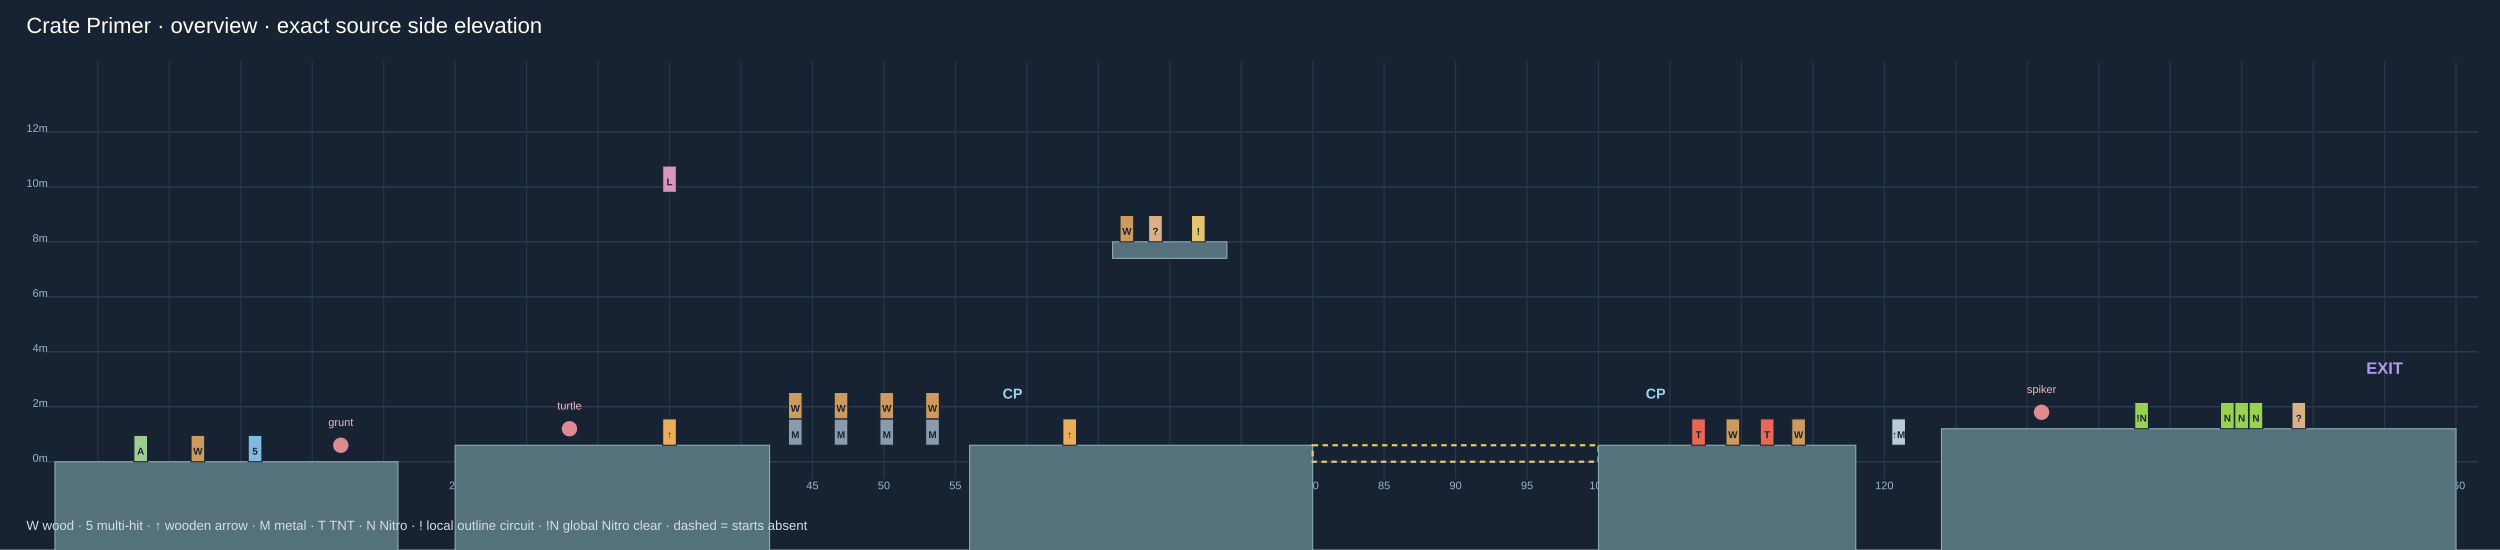
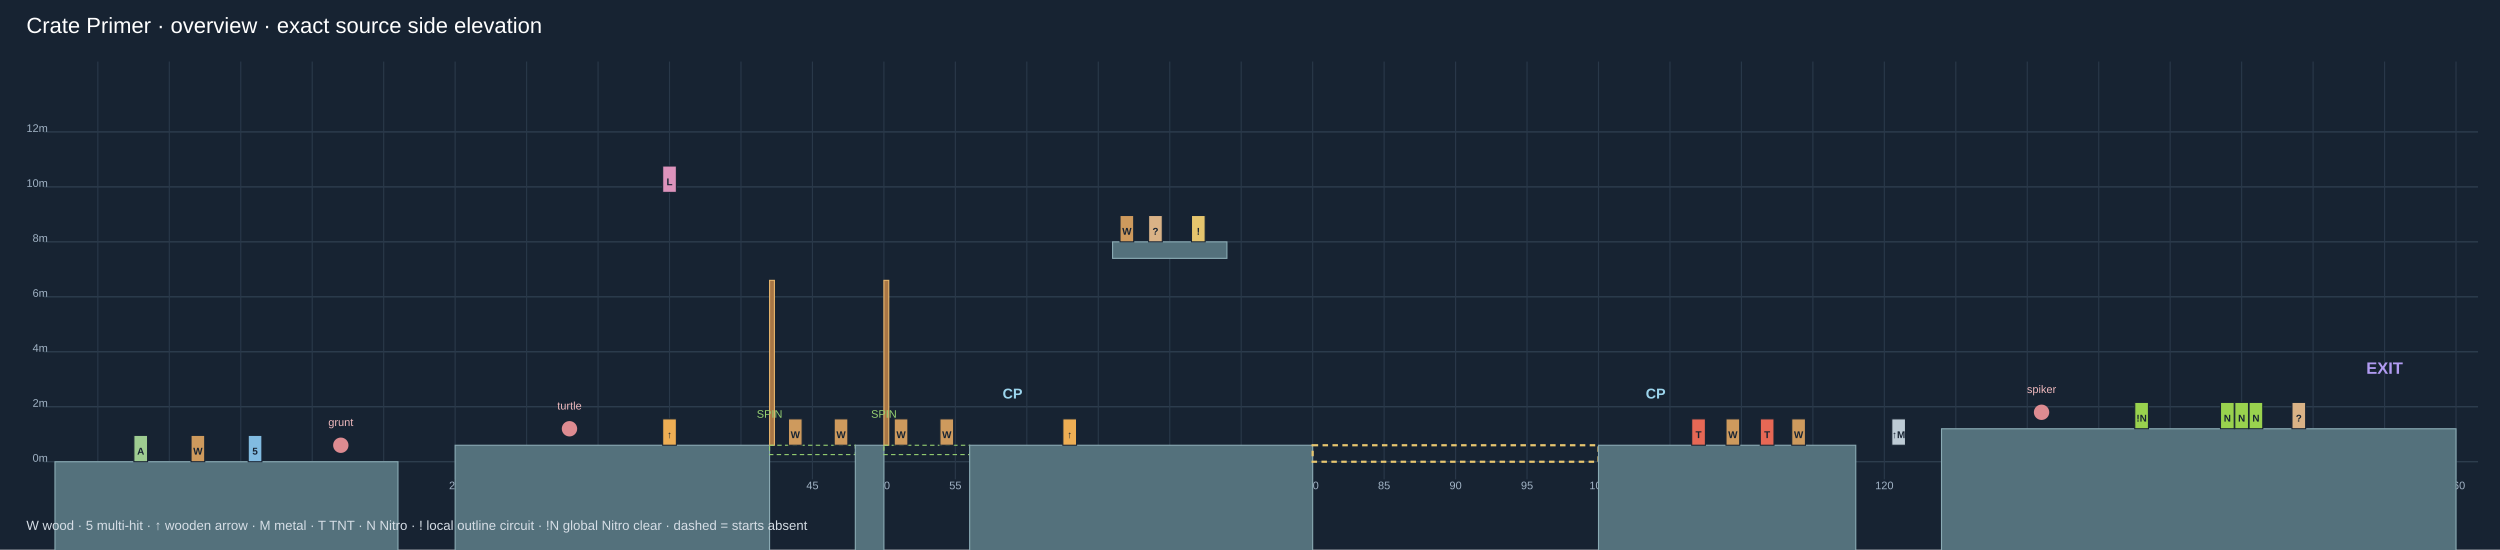
<svg xmlns="http://www.w3.org/2000/svg" width="2274" height="500" viewBox="0 0 2274 500">
  <g font-family="Arial,sans-serif">
    <rect width="100%" height="100%" fill="#172332" />
    <text x="24" y="30" font-size="20" fill="#fff">Crate Primer · overview · exact source side elevation</text>
    <path d="M40 420H2254" stroke="#324354" />
    <text x="43.5" y="420" fill="#a2b4c6" font-size="10" text-anchor="end">0m</text>
    <path d="M40 370H2254" stroke="#324354" />
    <text x="43.5" y="370" fill="#a2b4c6" font-size="10" text-anchor="end">2m</text>
    <path d="M40 320H2254" stroke="#324354" />
    <text x="43.5" y="320" fill="#a2b4c6" font-size="10" text-anchor="end">4m</text>
    <path d="M40 270H2254" stroke="#324354" />
    <text x="43.5" y="270" fill="#a2b4c6" font-size="10" text-anchor="end">6m</text>
    <path d="M40 220H2254" stroke="#324354" />
    <text x="43.5" y="220" fill="#a2b4c6" font-size="10" text-anchor="end">8m</text>
    <path d="M40 170H2254" stroke="#324354" />
    <text x="43.5" y="170" fill="#a2b4c6" font-size="10" text-anchor="end">10m</text>
    <path d="M40 120H2254" stroke="#324354" />
    <text x="43.5" y="120" fill="#a2b4c6" font-size="10" text-anchor="end">12m</text>
    <path d="M89 56V436" stroke="#293849" />
    <text x="89" y="445" fill="#a2b4c6" font-size="10" text-anchor="middle">-5</text>
    <path d="M154 56V436" stroke="#293849" />
    <text x="154" y="445" fill="#a2b4c6" font-size="10" text-anchor="middle">0</text>
    <path d="M219 56V436" stroke="#293849" />
    <text x="219" y="445" fill="#a2b4c6" font-size="10" text-anchor="middle">5</text>
    <path d="M284 56V436" stroke="#293849" />
    <text x="284" y="445" fill="#a2b4c6" font-size="10" text-anchor="middle">10</text>
    <path d="M349 56V436" stroke="#293849" />
    <text x="349" y="445" fill="#a2b4c6" font-size="10" text-anchor="middle">15</text>
    <path d="M414 56V436" stroke="#293849" />
    <text x="414" y="445" fill="#a2b4c6" font-size="10" text-anchor="middle">20</text>
    <path d="M479 56V436" stroke="#293849" />
    <text x="479" y="445" fill="#a2b4c6" font-size="10" text-anchor="middle">25</text>
    <path d="M544 56V436" stroke="#293849" />
    <text x="544" y="445" fill="#a2b4c6" font-size="10" text-anchor="middle">30</text>
    <path d="M609 56V436" stroke="#293849" />
    <text x="609" y="445" fill="#a2b4c6" font-size="10" text-anchor="middle">35</text>
    <path d="M674 56V436" stroke="#293849" />
    <text x="674" y="445" fill="#a2b4c6" font-size="10" text-anchor="middle">40</text>
    <path d="M739 56V436" stroke="#293849" />
    <text x="739" y="445" fill="#a2b4c6" font-size="10" text-anchor="middle">45</text>
    <path d="M804 56V436" stroke="#293849" />
    <text x="804" y="445" fill="#a2b4c6" font-size="10" text-anchor="middle">50</text>
    <path d="M869 56V436" stroke="#293849" />
    <text x="869" y="445" fill="#a2b4c6" font-size="10" text-anchor="middle">55</text>
    <path d="M934 56V436" stroke="#293849" />
    <text x="934" y="445" fill="#a2b4c6" font-size="10" text-anchor="middle">60</text>
    <path d="M999 56V436" stroke="#293849" />
    <text x="999" y="445" fill="#a2b4c6" font-size="10" text-anchor="middle">65</text>
    <path d="M1064 56V436" stroke="#293849" />
    <text x="1064" y="445" fill="#a2b4c6" font-size="10" text-anchor="middle">70</text>
    <path d="M1129 56V436" stroke="#293849" />
    <text x="1129" y="445" fill="#a2b4c6" font-size="10" text-anchor="middle">75</text>
    <path d="M1194 56V436" stroke="#293849" />
    <text x="1194" y="445" fill="#a2b4c6" font-size="10" text-anchor="middle">80</text>
    <path d="M1259 56V436" stroke="#293849" />
    <text x="1259" y="445" fill="#a2b4c6" font-size="10" text-anchor="middle">85</text>
    <path d="M1324 56V436" stroke="#293849" />
    <text x="1324" y="445" fill="#a2b4c6" font-size="10" text-anchor="middle">90</text>
    <path d="M1389 56V436" stroke="#293849" />
    <text x="1389" y="445" fill="#a2b4c6" font-size="10" text-anchor="middle">95</text>
    <path d="M1454 56V436" stroke="#293849" />
    <text x="1454" y="445" fill="#a2b4c6" font-size="10" text-anchor="middle">100</text>
    <path d="M1519 56V436" stroke="#293849" />
    <text x="1519" y="445" fill="#a2b4c6" font-size="10" text-anchor="middle">105</text>
    <path d="M1584 56V436" stroke="#293849" />
    <text x="1584" y="445" fill="#a2b4c6" font-size="10" text-anchor="middle">110</text>
    <path d="M1649 56V436" stroke="#293849" />
    <text x="1649" y="445" fill="#a2b4c6" font-size="10" text-anchor="middle">115</text>
    <path d="M1714 56V436" stroke="#293849" />
    <text x="1714" y="445" fill="#a2b4c6" font-size="10" text-anchor="middle">120</text>
    <path d="M1779 56V436" stroke="#293849" />
    <text x="1779" y="445" fill="#a2b4c6" font-size="10" text-anchor="middle">125</text>
    <path d="M1844 56V436" stroke="#293849" />
    <text x="1844" y="445" fill="#a2b4c6" font-size="10" text-anchor="middle">130</text>
    <path d="M1909 56V436" stroke="#293849" />
    <text x="1909" y="445" fill="#a2b4c6" font-size="10" text-anchor="middle">135</text>
    <path d="M1974 56V436" stroke="#293849" />
    <text x="1974" y="445" fill="#a2b4c6" font-size="10" text-anchor="middle">140</text>
    <path d="M2039 56V436" stroke="#293849" />
    <text x="2039" y="445" fill="#a2b4c6" font-size="10" text-anchor="middle">145</text>
    <path d="M2104 56V436" stroke="#293849" />
    <text x="2104" y="445" fill="#a2b4c6" font-size="10" text-anchor="middle">150</text>
    <path d="M2169 56V436" stroke="#293849" />
    <text x="2169" y="445" fill="#a2b4c6" font-size="10" text-anchor="middle">155</text>
    <path d="M2234 56V436" stroke="#293849" />
    <text x="2234" y="445" fill="#a2b4c6" font-size="10" text-anchor="middle">160</text>
    <rect x="50" y="420" width="312" height="150" fill="#54717c" stroke="#8aabb4" />
    <rect x="121.76" y="396" width="12.48" height="24" fill="#9ecc91" stroke="#172332" />
    <text x="128" y="413.5" font-size="9" font-weight="700" fill="#172332" text-anchor="middle">A</text>
    <rect x="173.76" y="396" width="12.48" height="24" fill="#ce9a5d" stroke="#172332" />
    <text x="180" y="413.5" font-size="9" font-weight="700" fill="#172332" text-anchor="middle">W</text>
    <rect x="225.76" y="396" width="12.48" height="24" fill="#81bbe1" stroke="#172332" />
    <text x="232" y="413.5" font-size="9" font-weight="700" fill="#172332" text-anchor="middle">5</text>
    <circle cx="310" cy="405" r="7" fill="#dd8b91" />
    <text x="310" y="387.5" font-size="10" fill="#efb9bd" text-anchor="middle">grunt</text>
    <rect x="414" y="405" width="286" height="165" fill="#54717c" stroke="#8aabb4" />
    <circle cx="518" cy="390" r="7" fill="#dd8b91" />
    <text x="518" y="372.5" font-size="10" fill="#efb9bd" text-anchor="middle">turtle</text>
    <rect x="602.76" y="381" width="12.48" height="24" fill="#eeae54" stroke="#172332" />
    <text x="609" y="398.5" font-size="9" font-weight="700" fill="#172332" text-anchor="middle">↑</text>
    <rect x="602.76" y="151" width="12.48" height="24" fill="#dd93bc" stroke="#172332" />
    <text x="609" y="168.5" font-size="9" font-weight="700" fill="#172332" text-anchor="middle">L</text>
-     <rect x="717.16" y="381" width="12.48" height="24" fill="#8a9bab" stroke="#172332" />
-     <text x="723.4" y="398.5" font-size="9" font-weight="700" fill="#172332" text-anchor="middle">M</text>
-     <rect x="717.16" y="357" width="12.48" height="24" fill="#ce9a5d" stroke="#172332" />
-     <text x="723.4" y="374.5" font-size="9" font-weight="700" fill="#172332" text-anchor="middle">W</text>
-     <rect x="758.76" y="381" width="12.48" height="24" fill="#8a9bab" stroke="#172332" />
-     <text x="765" y="398.5" font-size="9" font-weight="700" fill="#172332" text-anchor="middle">M</text>
-     <rect x="758.76" y="357" width="12.48" height="24" fill="#ce9a5d" stroke="#172332" />
-     <text x="765" y="374.5" font-size="9" font-weight="700" fill="#172332" text-anchor="middle">W</text>
-     <rect x="800.36" y="381" width="12.48" height="24" fill="#8a9bab" stroke="#172332" />
-     <text x="806.6" y="398.5" font-size="9" font-weight="700" fill="#172332" text-anchor="middle">M</text>
-     <rect x="800.36" y="357" width="12.48" height="24" fill="#ce9a5d" stroke="#172332" />
-     <text x="806.6" y="374.5" font-size="9" font-weight="700" fill="#172332" text-anchor="middle">W</text>
-     <rect x="841.96" y="381" width="12.48" height="24" fill="#8a9bab" stroke="#172332" />
-     <text x="848.2" y="398.5" font-size="9" font-weight="700" fill="#172332" text-anchor="middle">M</text>
-     <rect x="841.96" y="357" width="12.48" height="24" fill="#ce9a5d" stroke="#172332" />
-     <text x="848.2" y="374.5" font-size="9" font-weight="700" fill="#172332" text-anchor="middle">W</text>
+     <rect x="700" y="255" width="4.42" height="150" fill="#a87645" stroke="#e6b46b" />
+     <rect x="700" y="405" width="78" height="8.5" fill="none" stroke="#95d071" stroke-dasharray="4 3" />
+     <text x="700" y="380" font-size="10" fill="#95d071" text-anchor="middle">SPIN</text>
+     <rect x="778" y="405" width="26" height="165" fill="#54717c" stroke="#8aabb4" />
+     <rect x="804" y="255" width="4.42" height="150" fill="#a87645" stroke="#e6b46b" />
+     <rect x="804" y="405" width="78" height="8.5" fill="none" stroke="#95d071" stroke-dasharray="4 3" />
+     <text x="804" y="380" font-size="10" fill="#95d071" text-anchor="middle">SPIN</text>
+     <rect x="717.16" y="381" width="12.48" height="24" fill="#ce9a5d" stroke="#172332" />
+     <text x="723.4" y="398.5" font-size="9" font-weight="700" fill="#172332" text-anchor="middle">W</text>
+     <rect x="758.76" y="381" width="12.48" height="24" fill="#ce9a5d" stroke="#172332" />
+     <text x="765" y="398.5" font-size="9" font-weight="700" fill="#172332" text-anchor="middle">W</text>
+     <rect x="813.36" y="381" width="12.48" height="24" fill="#ce9a5d" stroke="#172332" />
+     <text x="819.6" y="398.5" font-size="9" font-weight="700" fill="#172332" text-anchor="middle">W</text>
+     <rect x="854.96" y="381" width="12.48" height="24" fill="#ce9a5d" stroke="#172332" />
+     <text x="861.2" y="398.5" font-size="9" font-weight="700" fill="#172332" text-anchor="middle">W</text>
    <rect x="882" y="405" width="312" height="165" fill="#54717c" stroke="#8aabb4" />
    <text x="921" y="362.5" font-size="13" font-weight="700" fill="#9cd5ed" text-anchor="middle">CP</text>
    <rect x="966.76" y="381" width="12.48" height="24" fill="#eeae54" stroke="#172332" />
    <text x="973" y="398.5" font-size="9" font-weight="700" fill="#172332" text-anchor="middle">↑</text>
    <rect x="1012" y="220" width="104" height="15" fill="#54717c" stroke="#8aabb4" />
    <rect x="1018.76" y="196" width="12.48" height="24" fill="#ce9a5d" stroke="#172332" />
    <text x="1025" y="213.5" font-size="9" font-weight="700" fill="#172332" text-anchor="middle">W</text>
    <rect x="1044.76" y="196" width="12.48" height="24" fill="#d9b286" stroke="#172332" />
    <text x="1051" y="213.5" font-size="9" font-weight="700" fill="#172332" text-anchor="middle">?</text>
    <rect x="1083.76" y="196" width="12.48" height="24" fill="#e5c56d" stroke="#172332" />
    <text x="1090" y="213.5" font-size="9" font-weight="700" fill="#172332" text-anchor="middle">!</text>
    <rect x="1194" y="405" width="260" height="15" fill="none" stroke="#e8c66f" stroke-width="2" stroke-dasharray="5 4" />
    <rect x="1454" y="405" width="234" height="165" fill="#54717c" stroke="#8aabb4" />
    <text x="1506" y="362.5" font-size="13" font-weight="700" fill="#9cd5ed" text-anchor="middle">CP</text>
    <rect x="1538.76" y="381" width="12.48" height="24" fill="#e76855" stroke="#172332" />
    <text x="1545" y="398.5" font-size="9" font-weight="700" fill="#172332" text-anchor="middle">T</text>
    <rect x="1569.96" y="381" width="12.48" height="24" fill="#ce9a5d" stroke="#172332" />
    <text x="1576.2" y="398.5" font-size="9" font-weight="700" fill="#172332" text-anchor="middle">W</text>
    <rect x="1601.16" y="381" width="12.48" height="24" fill="#e76855" stroke="#172332" />
    <text x="1607.4" y="398.5" font-size="9" font-weight="700" fill="#172332" text-anchor="middle">T</text>
    <rect x="1629.76" y="381" width="12.48" height="24" fill="#ce9a5d" stroke="#172332" />
    <text x="1636" y="398.5" font-size="9" font-weight="700" fill="#172332" text-anchor="middle">W</text>
    <rect x="1720.76" y="381" width="12.48" height="24" fill="#bdcbd5" stroke="#172332" />
    <text x="1727" y="398.5" font-size="9" font-weight="700" fill="#172332" text-anchor="middle">↑M</text>
    <rect x="1766" y="390" width="468" height="180" fill="#54717c" stroke="#8aabb4" />
    <circle cx="1857" cy="375" r="7" fill="#dd8b91" />
    <text x="1857" y="357.5" font-size="10" fill="#efb9bd" text-anchor="middle">spiker</text>
    <rect x="1941.76" y="366" width="12.48" height="24" fill="#99d24e" stroke="#172332" />
    <text x="1948" y="383.5" font-size="9" font-weight="700" fill="#172332" text-anchor="middle">!N</text>
    <rect x="2019.76" y="366" width="12.48" height="24" fill="#99d24e" stroke="#172332" />
    <text x="2026" y="383.5" font-size="9" font-weight="700" fill="#172332" text-anchor="middle">N</text>
    <rect x="2032.76" y="366" width="12.48" height="24" fill="#99d24e" stroke="#172332" />
    <text x="2039" y="383.5" font-size="9" font-weight="700" fill="#172332" text-anchor="middle">N</text>
    <rect x="2045.76" y="366" width="12.48" height="24" fill="#99d24e" stroke="#172332" />
    <text x="2052" y="383.5" font-size="9" font-weight="700" fill="#172332" text-anchor="middle">N</text>
    <rect x="2084.76" y="366" width="12.48" height="24" fill="#d9b286" stroke="#172332" />
    <text x="2091" y="383.5" font-size="9" font-weight="700" fill="#172332" text-anchor="middle">?</text>
    <text x="2169" y="340" font-size="15" font-weight="700" fill="#b19bf2" text-anchor="middle">EXIT</text>
    <text x="24" y="482" fill="#d6dee6" font-size="12">W wood · 5 multi-hit · ↑ wooden arrow · M metal · T TNT · N Nitro · ! local outline circuit · !N global Nitro clear · dashed = starts absent</text>
  </g>
</svg>
